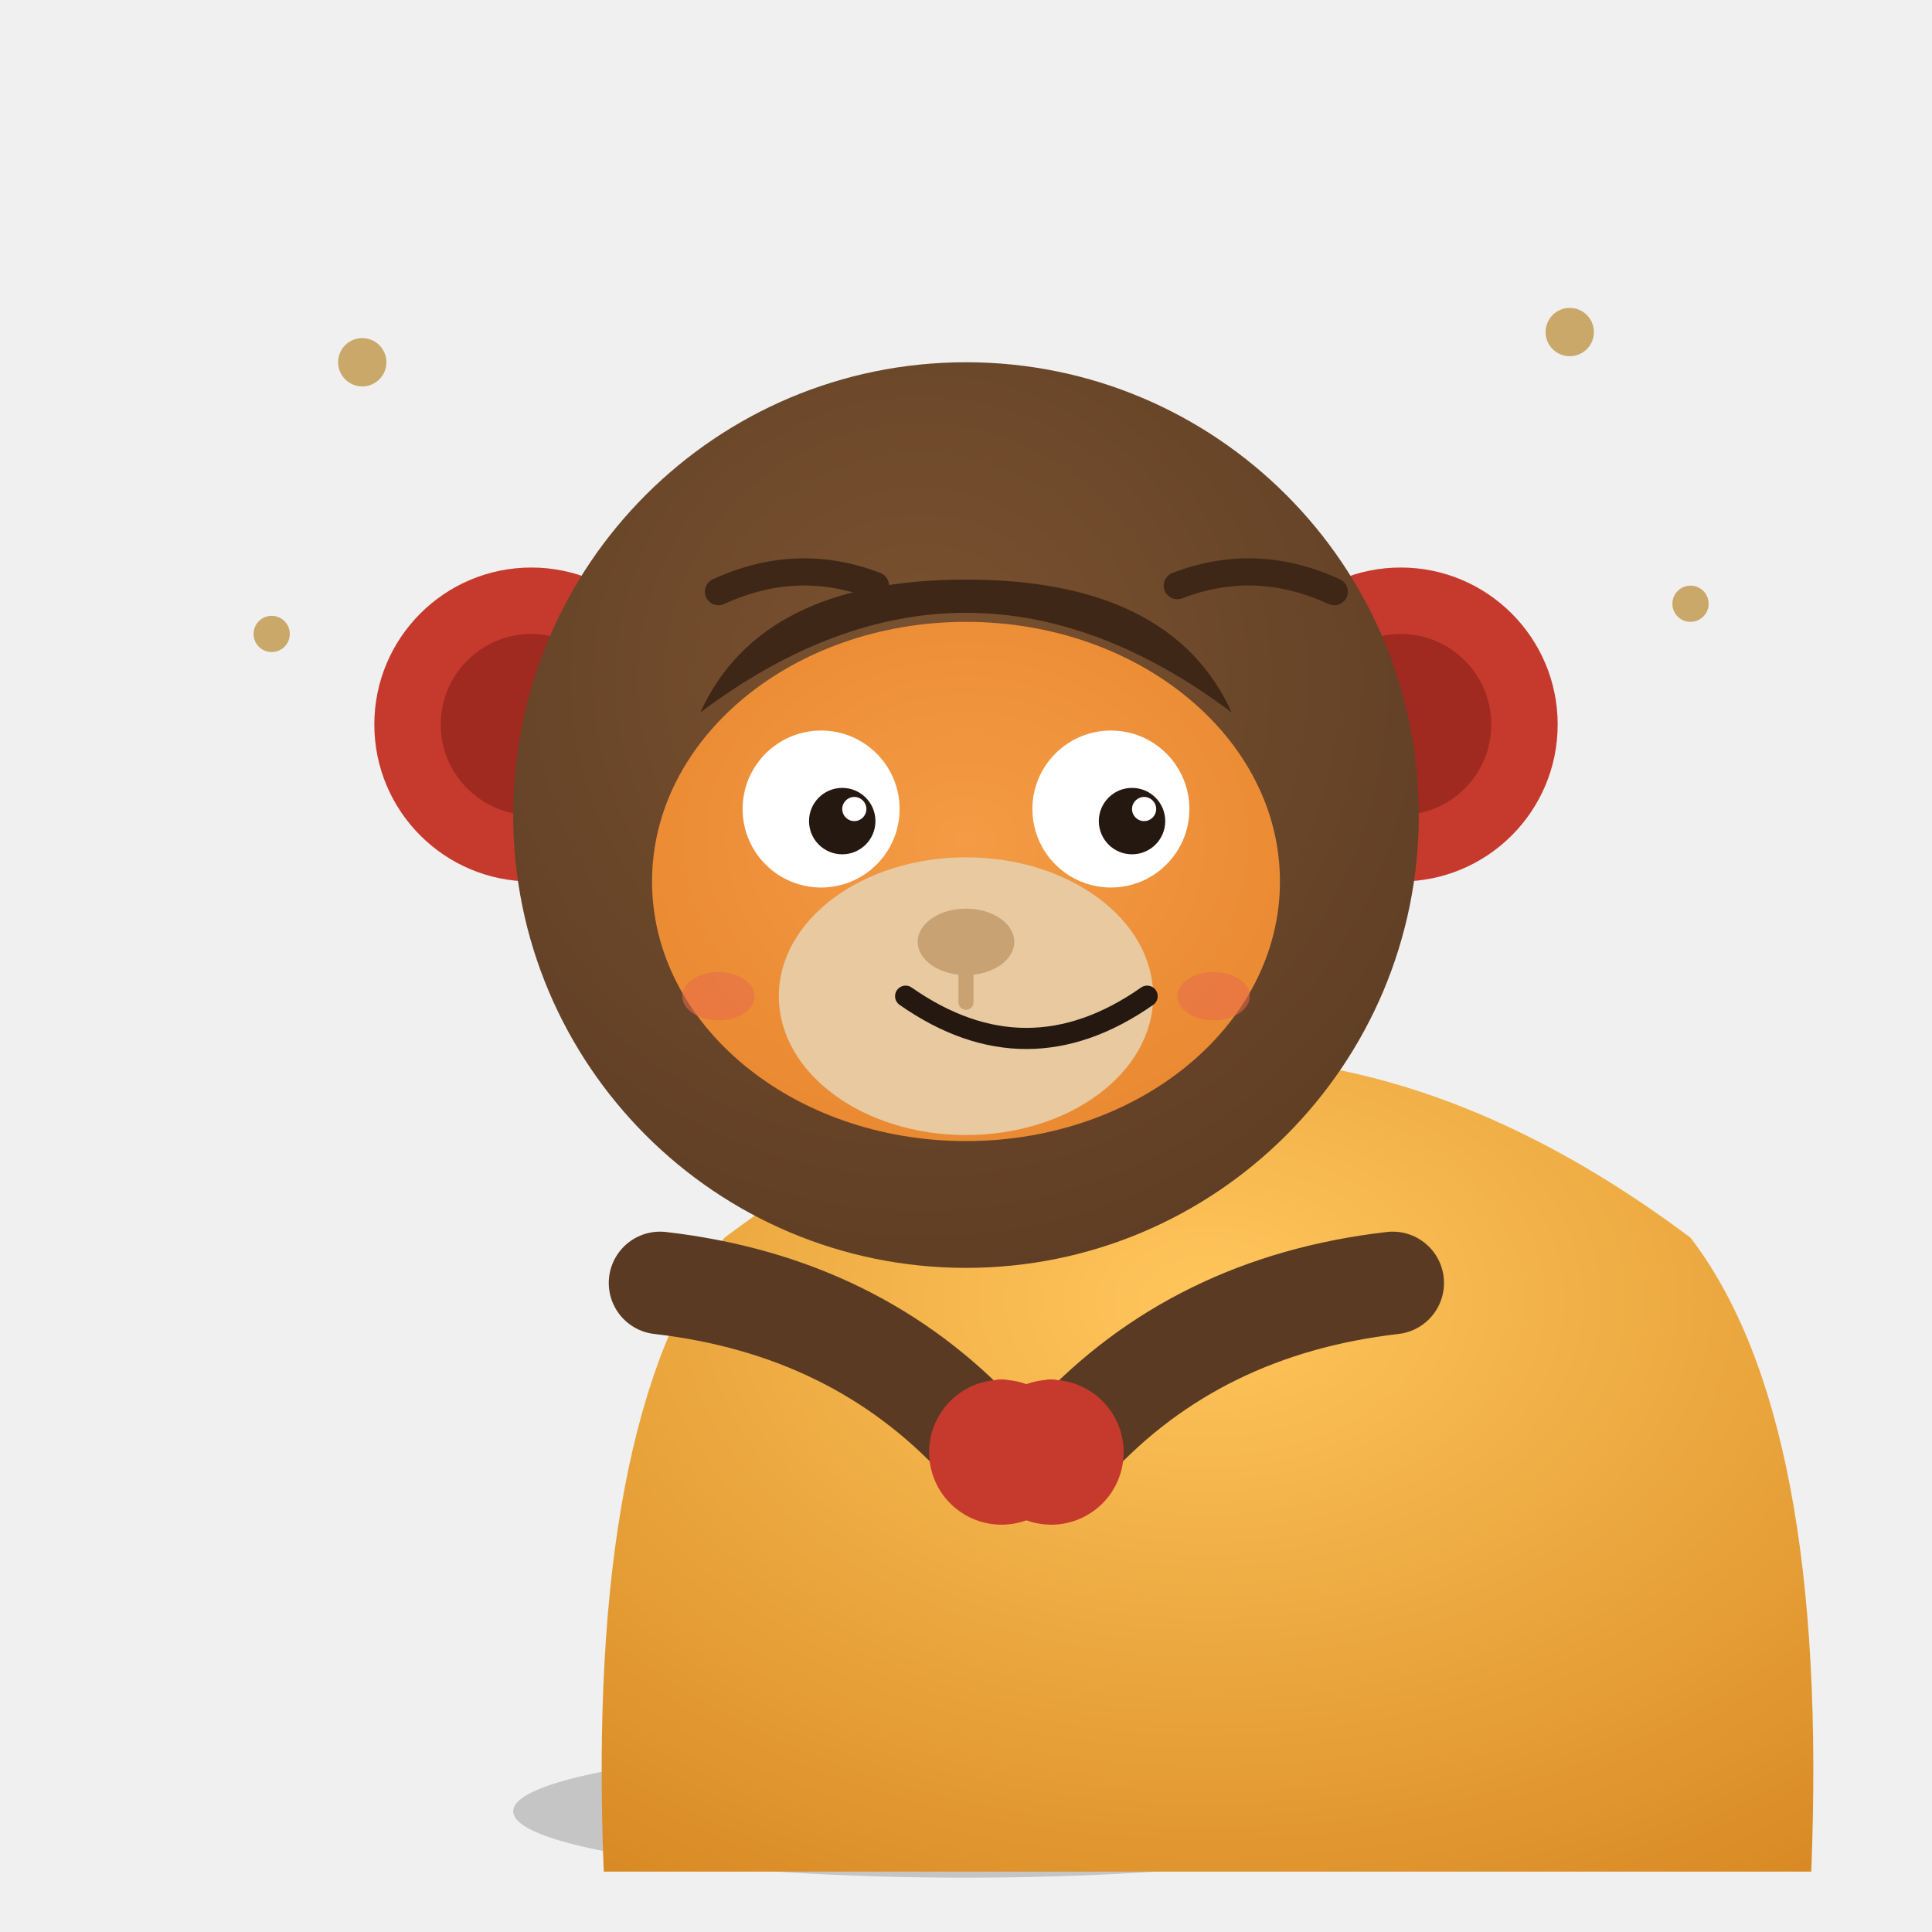
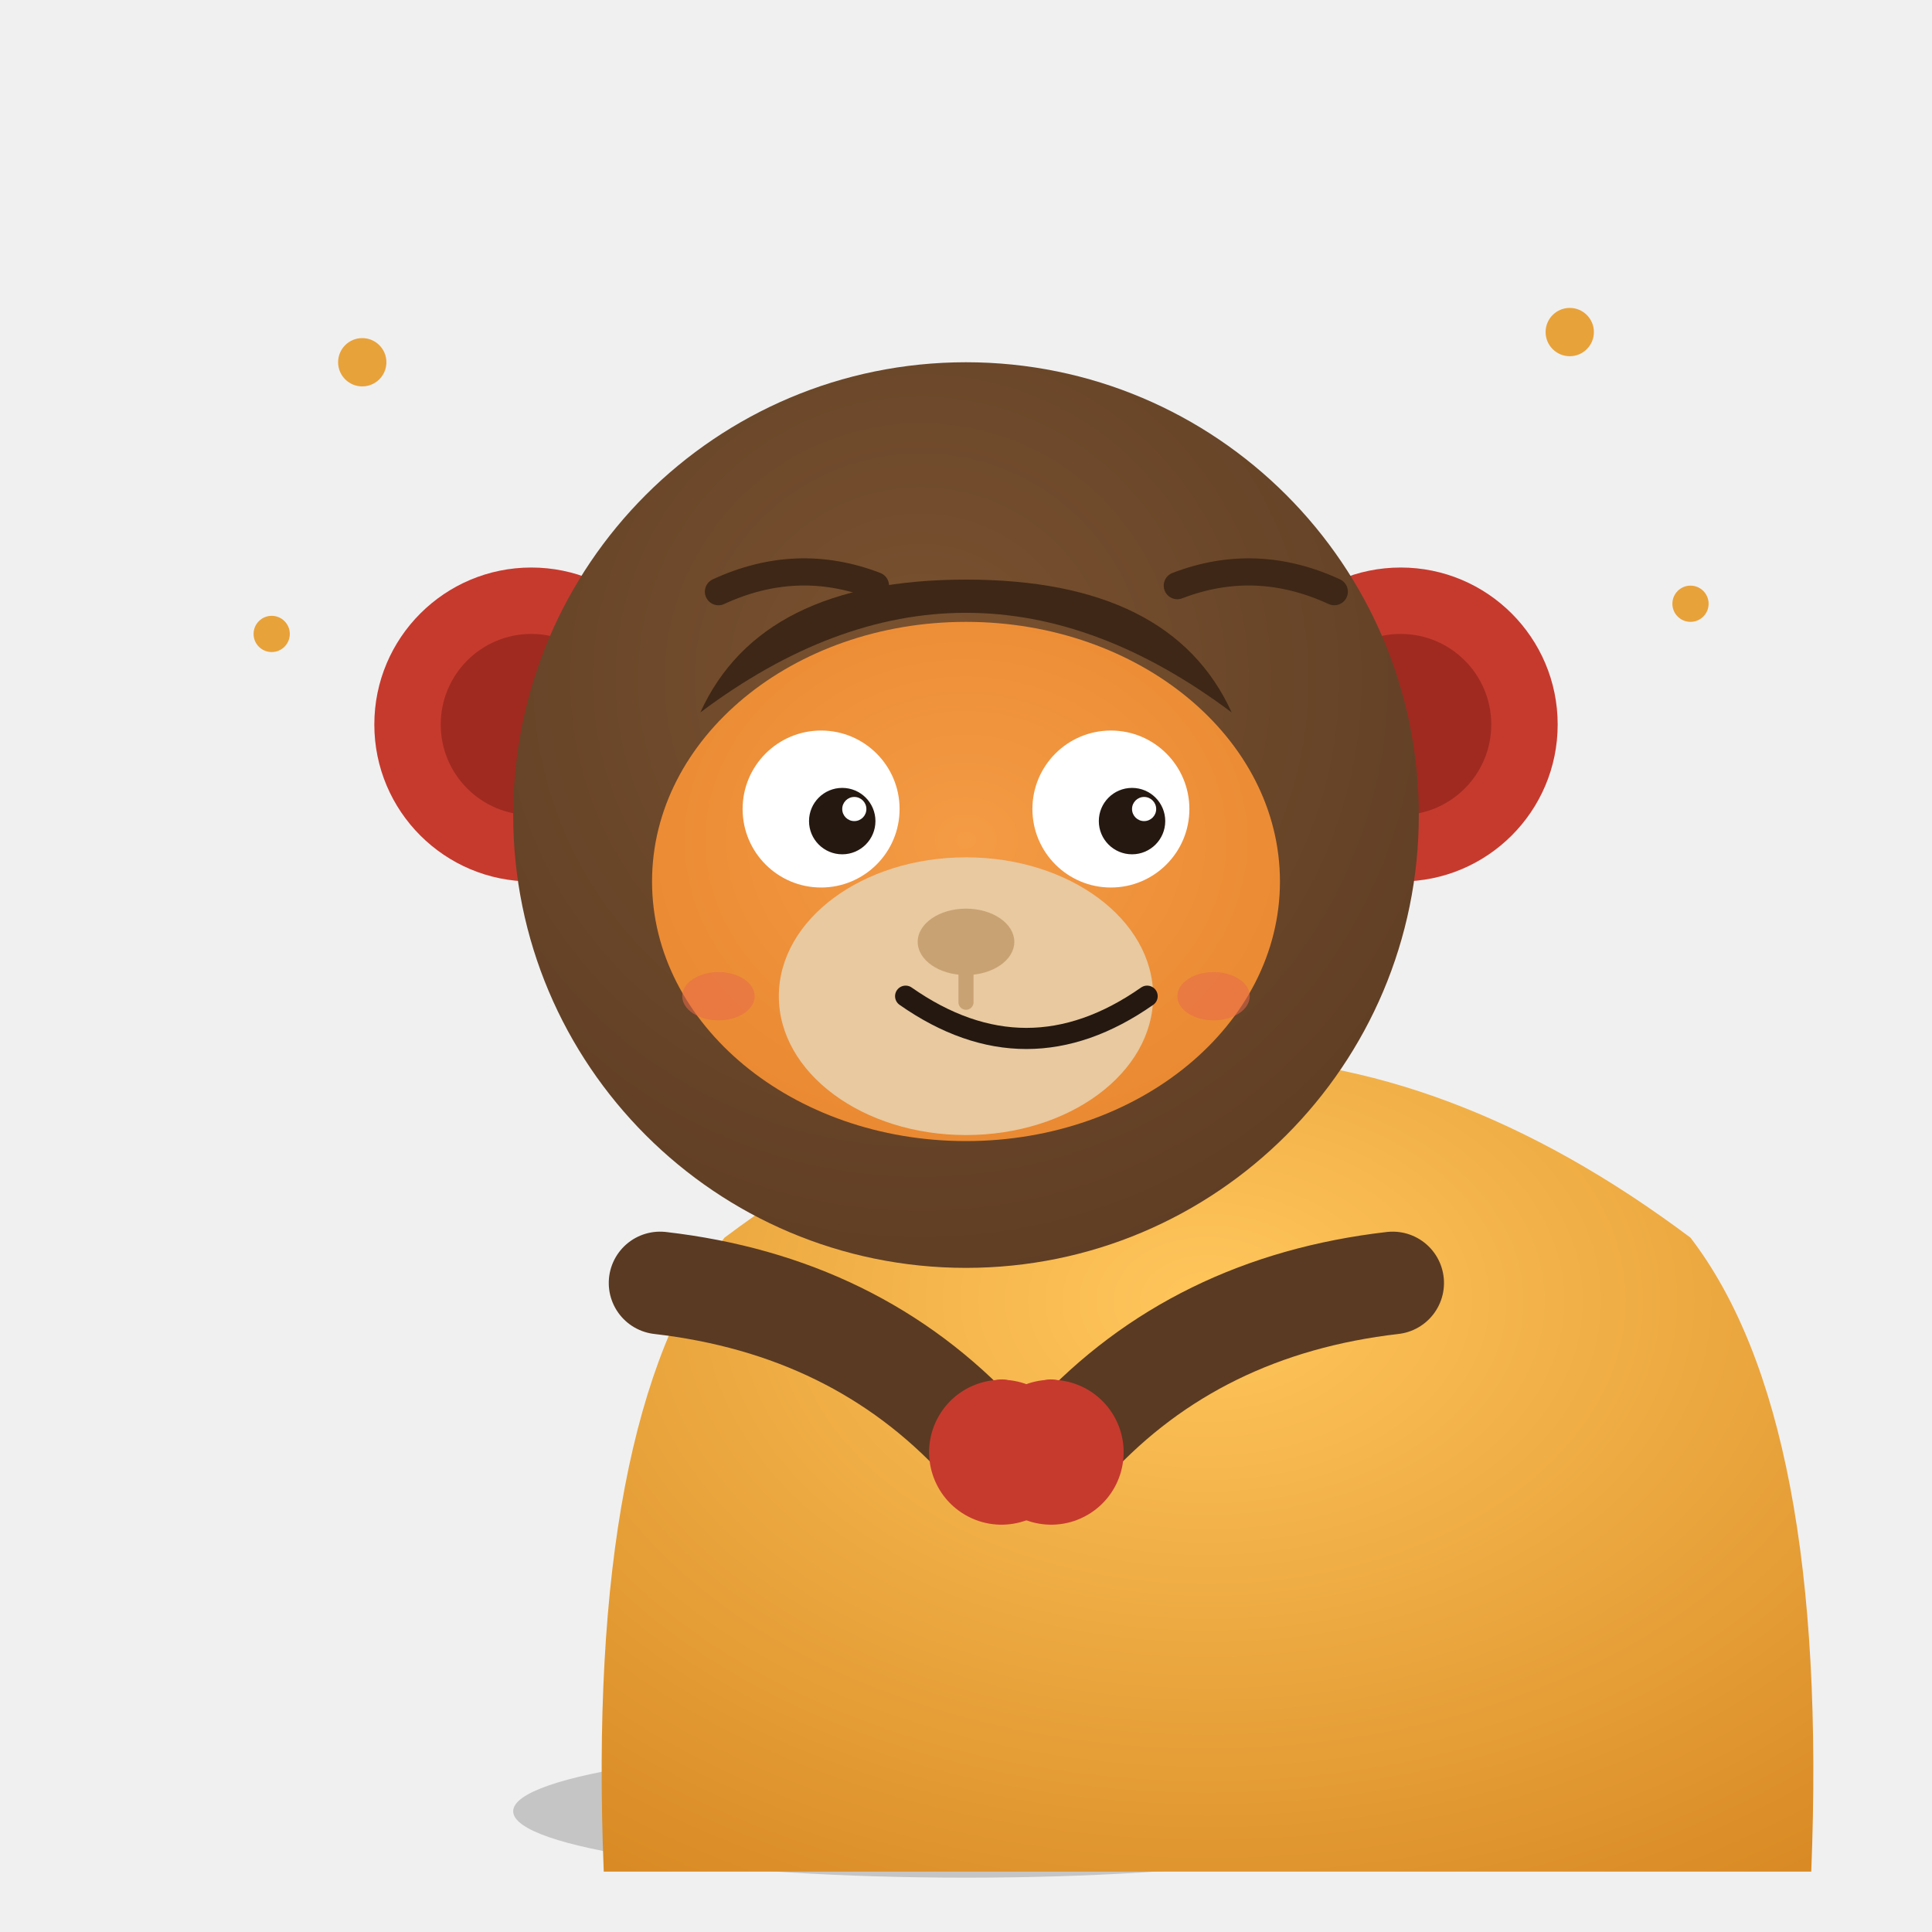
<svg xmlns="http://www.w3.org/2000/svg" viewBox="0 0 640 640" role="img" aria-label="Kanchu the GOWAYY monkey mascot">
  <defs>
    <radialGradient id="furG" cx="45%" cy="35%" r="80%">
      <stop offset="0%" stop-color="#7A5230" />
      <stop offset="100%" stop-color="#5A3A22" />
    </radialGradient>
    <radialGradient id="bodyG" cx="50%" cy="30%" r="85%">
      <stop offset="0%" stop-color="#FFC65C" />
      <stop offset="100%" stop-color="#D98A24" />
    </radialGradient>
    <radialGradient id="maskG" cx="50%" cy="42%" r="70%">
      <stop offset="0%" stop-color="#F49B45" />
      <stop offset="100%" stop-color="#E8862E" />
    </radialGradient>
  </defs>
  <ellipse cx="320" cy="600" rx="150" ry="22" fill="#000" opacity="0.18" />
  <path d="M 200 620 q -6 -150 40 -210 q 80 -60 160 -60 q 80 0 160 60 q 46 60 40 210 Z" fill="url(#bodyG)" />
  <g transform="rotate(0 320 300)">
    <circle cx="176" cy="240" r="52" fill="#C63A2E" />
    <circle cx="176" cy="240" r="30" fill="#A02A20" />
    <circle cx="464" cy="240" r="52" fill="#C63A2E" />
    <circle cx="464" cy="240" r="30" fill="#A02A20" />
    <circle cx="320" cy="270" r="150" fill="url(#furG)" />
    <path d="M 232 236 q 88 -66 176 0 q -20 -44 -88 -44 q -68 0 -88 44 Z" fill="#3E2716" />
    <ellipse cx="320" cy="292" rx="104" ry="86" fill="url(#maskG)" />
    <circle cx="272" cy="268" r="26" fill="#FFFFFF" />
    <circle cx="279" cy="272" r="11" fill="#241811" />
    <circle cx="283" cy="268" r="4" fill="#fff" />
    <circle cx="368" cy="268" r="26" fill="#FFFFFF" />
    <circle cx="375" cy="272" r="11" fill="#241811" />
    <circle cx="379" cy="268" r="4" fill="#fff" />
    <path d="M 238 196 q 26 -12 52 -2" stroke="#3E2716" stroke-width="9" stroke-linecap="round" fill="none" />
    <path d="M 390 194 q 26 -10 52 2" stroke="#3E2716" stroke-width="9" stroke-linecap="round" fill="none" />
    <ellipse cx="320" cy="330" rx="62" ry="46" fill="#E8C9A0" />
    <ellipse cx="320" cy="312" rx="16" ry="11" fill="#C9A273" />
    <path d="M 320 322 v 10" stroke="#C9A273" stroke-width="5" stroke-linecap="round" />
    <path d="M 300 330 Q 340 358 380 330" stroke="#241811" stroke-width="7" stroke-linecap="round" fill="none" />
    <ellipse cx="238" cy="330" rx="12" ry="8" fill="#E86A4A" opacity="0.55" />
    <ellipse cx="402" cy="330" rx="12" ry="8" fill="#E86A4A" opacity="0.55" />
  </g>
  <g transform="rotate(-60 210 420)">
    <path d="M 210 430 q 26 60 8 118" stroke="#5A3A22" stroke-width="34" stroke-linecap="round" fill="none" />
    <circle cx="218" cy="556" r="24" fill="#C63A2E" />
    <circle cx="232" cy="548" r="8" fill="#C63A2E" />
    <circle cx="208" cy="548" r="8" fill="#C63A2E" />
  </g>
  <g transform="rotate(60 470 420)">
    <path d="M 470 430 q -26 60 -8 118" stroke="#5A3A22" stroke-width="34" stroke-linecap="round" fill="none" />
    <circle cx="462" cy="556" r="24" fill="#C63A2E" />
    <circle cx="448" cy="548" r="8" fill="#C63A2E" />
    <circle cx="472" cy="548" r="8" fill="#C63A2E" />
  </g>
-   <g fill="#C9A86A">
+   <g fill="#E8A23A">
    <circle cx="120" cy="120" r="8" />
    <circle cx="520" cy="110" r="8" />
    <circle cx="560" cy="200" r="6" />
    <circle cx="90" cy="210" r="6" />
  </g>
</svg>
